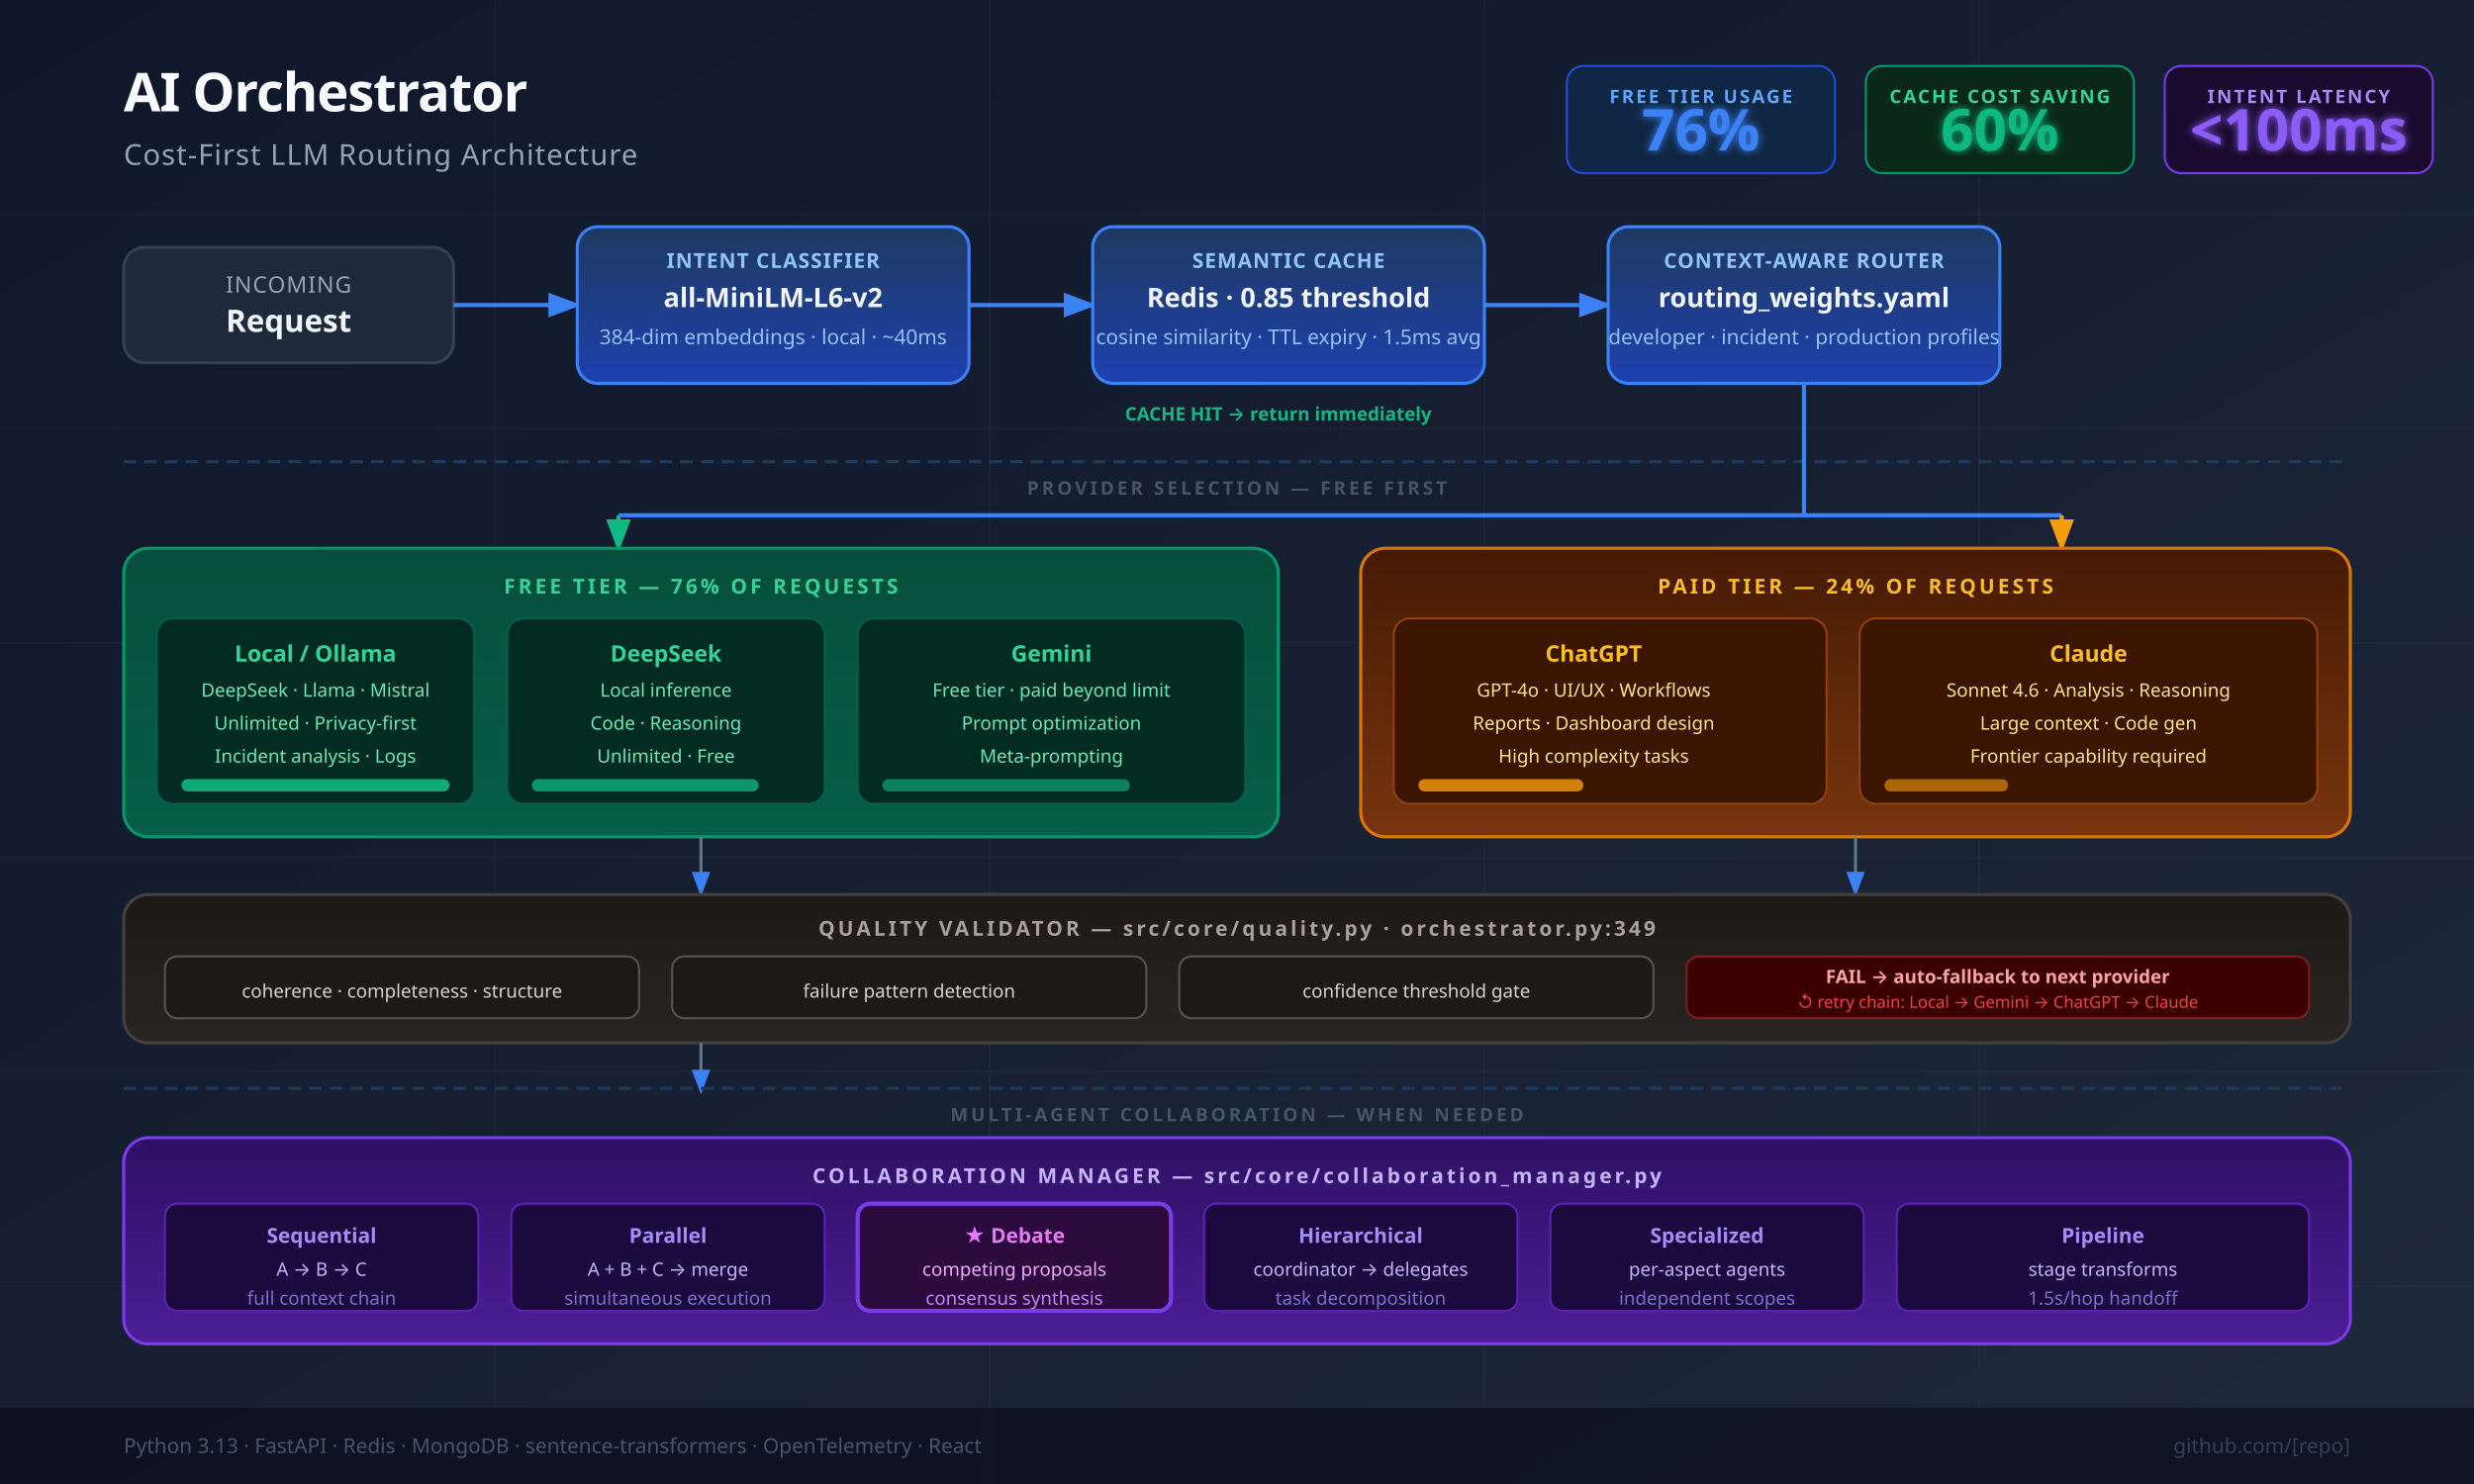
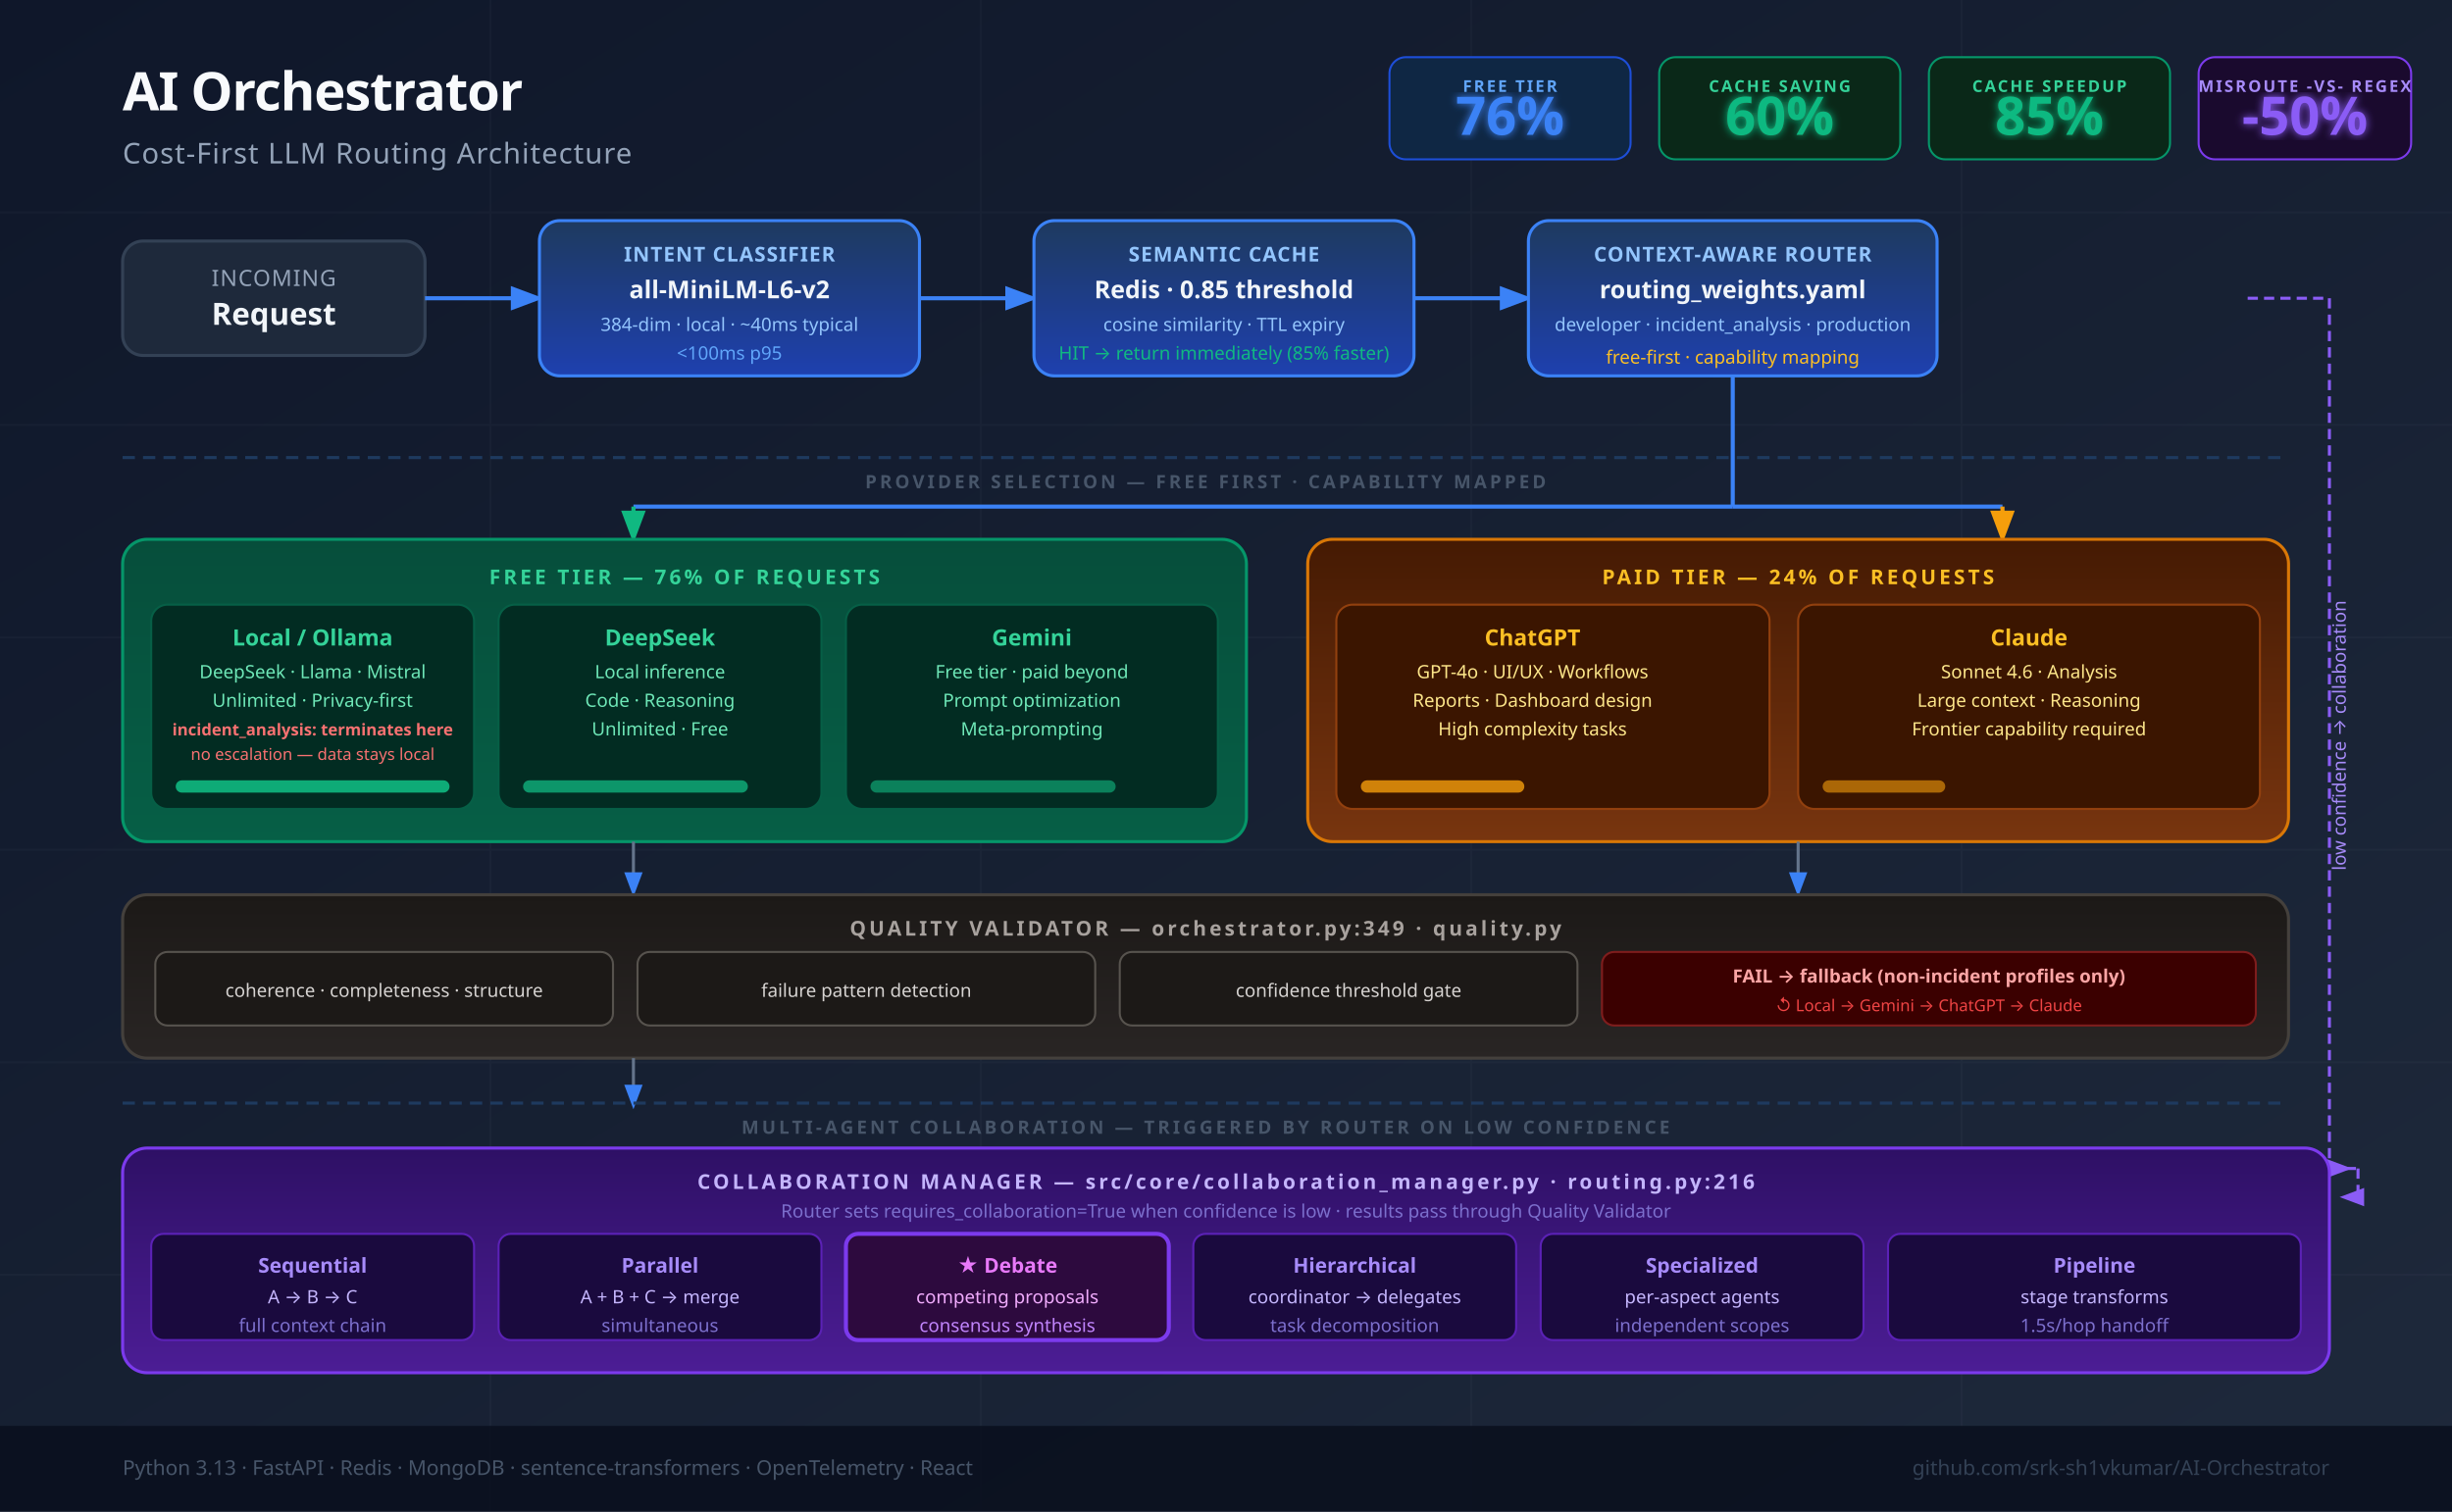
- <svg xmlns="http://www.w3.org/2000/svg" width="1200" height="720" viewBox="0 0 1200 720" font-family="'Segoe UI', -apple-system, BlinkMacSystemFont, sans-serif">
+ <svg xmlns="http://www.w3.org/2000/svg" width="1200" height="740" viewBox="0 0 1200 740" font-family="'Segoe UI', -apple-system, BlinkMacSystemFont, sans-serif">
  <defs>
    <linearGradient id="bgGrad" x1="0%" y1="0%" x2="100%" y2="100%">
      <stop offset="0%" style="stop-color:#0f172a" />
      <stop offset="100%" style="stop-color:#1e293b" />
    </linearGradient>
    <linearGradient id="freeGrad" x1="0%" y1="0%" x2="0%" y2="100%">
      <stop offset="0%" style="stop-color:#064e3b" />
      <stop offset="100%" style="stop-color:#065f46" />
    </linearGradient>
    <linearGradient id="paidGrad" x1="0%" y1="0%" x2="0%" y2="100%">
      <stop offset="0%" style="stop-color:#451a03" />
      <stop offset="100%" style="stop-color:#78350f" />
    </linearGradient>
    <linearGradient id="blueGrad" x1="0%" y1="0%" x2="0%" y2="100%">
      <stop offset="0%" style="stop-color:#1e3a5f" />
      <stop offset="100%" style="stop-color:#1e40af" />
    </linearGradient>
    <linearGradient id="purpleGrad" x1="0%" y1="0%" x2="0%" y2="100%">
      <stop offset="0%" style="stop-color:#2e1065" />
      <stop offset="100%" style="stop-color:#4c1d95" />
    </linearGradient>
    <linearGradient id="qualityGrad" x1="0%" y1="0%" x2="0%" y2="100%">
      <stop offset="0%" style="stop-color:#1c1917" />
      <stop offset="100%" style="stop-color:#292524" />
    </linearGradient>
    <marker id="arrowBlue" markerWidth="8" markerHeight="8" refX="6" refY="3" orient="auto">
      <path d="M0,0 L0,6 L8,3 z" fill="#3b82f6" />
    </marker>
    <marker id="arrowGreen" markerWidth="8" markerHeight="8" refX="6" refY="3" orient="auto">
      <path d="M0,0 L0,6 L8,3 z" fill="#10b981" />
    </marker>
    <marker id="arrowOrange" markerWidth="8" markerHeight="8" refX="6" refY="3" orient="auto">
      <path d="M0,0 L0,6 L8,3 z" fill="#f59e0b" />
    </marker>
-     <marker id="arrowRed" markerWidth="8" markerHeight="8" refX="6" refY="3" orient="auto">
-       <path d="M0,0 L0,6 L8,3 z" fill="#ef4444" />
+     <marker id="arrowPurple" markerWidth="8" markerHeight="8" refX="6" refY="3" orient="auto">
+       <path d="M0,0 L0,6 L8,3 z" fill="#8b5cf6" />
    </marker>
    <filter id="glow">
      <feGaussianBlur stdDeviation="2" result="coloredBlur" />
      <feMerge>
        <feMergeNode in="coloredBlur" />
        <feMergeNode in="SourceGraphic" />
      </feMerge>
    </filter>
  </defs>
-   <rect width="1200" height="720" fill="url(#bgGrad)" />
+   <rect width="1200" height="740" fill="url(#bgGrad)" />
  <g opacity="0.04" stroke="#94a3b8" stroke-width="1">
    <line x1="0" y1="104" x2="1200" y2="104" />
    <line x1="0" y1="208" x2="1200" y2="208" />
    <line x1="0" y1="312" x2="1200" y2="312" />
    <line x1="0" y1="416" x2="1200" y2="416" />
    <line x1="0" y1="520" x2="1200" y2="520" />
    <line x1="0" y1="624" x2="1200" y2="624" />
-     <line x1="240" y1="0" x2="240" y2="720" />
-     <line x1="480" y1="0" x2="480" y2="720" />
-     <line x1="720" y1="0" x2="720" y2="720" />
-     <line x1="960" y1="0" x2="960" y2="720" />
+     <line x1="240" y1="0" x2="240" y2="740" />
+     <line x1="480" y1="0" x2="480" y2="740" />
+     <line x1="720" y1="0" x2="720" y2="740" />
+     <line x1="960" y1="0" x2="960" y2="740" />
  </g>
  <text x="60" y="54" font-size="26" font-weight="700" fill="#f8fafc" letter-spacing="-0.5">AI Orchestrator</text>
  <text x="60" y="80" font-size="14" fill="#94a3b8" letter-spacing="0.5">Cost-First LLM Routing Architecture</text>
-   <g transform="translate(760, 32)">
-     <rect x="0" y="0" width="130" height="52" rx="8" fill="#0f2744" stroke="#1d4ed8" stroke-width="1" />
-     <text x="65" y="18" font-size="9" fill="#60a5fa" text-anchor="middle" letter-spacing="1" font-weight="600">FREE TIER USAGE</text>
-     <text x="65" y="41" font-size="28" font-weight="800" fill="#3b82f6" text-anchor="middle" filter="url(#glow)">76%</text>
-   </g>
-   <g transform="translate(905, 32)">
-     <rect x="0" y="0" width="130" height="52" rx="8" fill="#0a2818" stroke="#059669" stroke-width="1" />
-     <text x="65" y="18" font-size="9" fill="#34d399" text-anchor="middle" letter-spacing="1" font-weight="600">CACHE COST SAVING</text>
-     <text x="65" y="41" font-size="28" font-weight="800" fill="#10b981" text-anchor="middle" filter="url(#glow)">60%</text>
-   </g>
-   <g transform="translate(1050, 32)">
-     <rect x="0" y="0" width="130" height="52" rx="8" fill="#1a0a2e" stroke="#7c3aed" stroke-width="1" />
-     <text x="65" y="18" font-size="9" fill="#a78bfa" text-anchor="middle" letter-spacing="1" font-weight="600">INTENT LATENCY</text>
-     <text x="65" y="41" font-size="28" font-weight="800" fill="#8b5cf6" text-anchor="middle" filter="url(#glow)">&lt;100ms</text>
-   </g>
-   <g transform="translate(60, 120)">
-     <rect x="0" y="0" width="160" height="56" rx="10" fill="#1e293b" stroke="#334155" stroke-width="1.5" />
-     <text x="80" y="22" font-size="11" fill="#94a3b8" text-anchor="middle" letter-spacing="0.5">INCOMING</text>
-     <text x="80" y="41" font-size="15" font-weight="700" fill="#f1f5f9" text-anchor="middle">Request</text>
-   </g>
-   <line x1="220" y1="148" x2="278" y2="148" stroke="#3b82f6" stroke-width="2" marker-end="url(#arrowBlue)" />
-   <g transform="translate(280, 110)">
-     <rect x="0" y="0" width="190" height="76" rx="10" fill="url(#blueGrad)" stroke="#3b82f6" stroke-width="1.5" />
-     <text x="95" y="20" font-size="10" fill="#93c5fd" text-anchor="middle" letter-spacing="0.5" font-weight="600">INTENT CLASSIFIER</text>
-     <text x="95" y="39" font-size="13" font-weight="700" fill="#f1f5f9" text-anchor="middle">all-MiniLM-L6-v2</text>
-     <text x="95" y="57" font-size="10" fill="#93c5fd" text-anchor="middle">384-dim embeddings · local · ~40ms</text>
-   </g>
-   <line x1="470" y1="148" x2="528" y2="148" stroke="#3b82f6" stroke-width="2" marker-end="url(#arrowBlue)" />
-   <g transform="translate(530, 110)">
-     <rect x="0" y="0" width="190" height="76" rx="10" fill="url(#blueGrad)" stroke="#3b82f6" stroke-width="1.5" />
-     <text x="95" y="20" font-size="10" fill="#93c5fd" text-anchor="middle" letter-spacing="0.5" font-weight="600">SEMANTIC CACHE</text>
-     <text x="95" y="39" font-size="13" font-weight="700" fill="#f1f5f9" text-anchor="middle">Redis · 0.85 threshold</text>
-     <text x="95" y="57" font-size="10" fill="#93c5fd" text-anchor="middle">cosine similarity · TTL expiry · 1.5ms avg</text>
-   </g>
-   <line x1="720" y1="148" x2="778" y2="148" stroke="#3b82f6" stroke-width="2" marker-end="url(#arrowBlue)" />
-   <g transform="translate(780, 110)">
-     <rect x="0" y="0" width="190" height="76" rx="10" fill="url(#blueGrad)" stroke="#3b82f6" stroke-width="1.5" />
-     <text x="95" y="20" font-size="10" fill="#93c5fd" text-anchor="middle" letter-spacing="0.5" font-weight="600">CONTEXT-AWARE ROUTER</text>
-     <text x="95" y="39" font-size="13" font-weight="700" fill="#f1f5f9" text-anchor="middle">routing_weights.yaml</text>
-     <text x="95" y="57" font-size="10" fill="#93c5fd" text-anchor="middle">developer · incident · production profiles</text>
-   </g>
-   <text x="620" y="204" font-size="9" fill="#10b981" text-anchor="middle" font-weight="600">CACHE HIT → return immediately</text>
-   <line x1="60" y1="224" x2="1140" y2="224" stroke="#1e3a5f" stroke-width="1.5" stroke-dasharray="6,4" />
-   <text x="600" y="240" font-size="9" fill="#475569" text-anchor="middle" letter-spacing="1.5" font-weight="600">PROVIDER SELECTION — FREE FIRST</text>
-   <line x1="875" y1="186" x2="875" y2="250" stroke="#3b82f6" stroke-width="2" />
-   <line x1="875" y1="250" x2="300" y2="250" stroke="#3b82f6" stroke-width="2" />
-   <line x1="300" y1="250" x2="300" y2="264" stroke="#10b981" stroke-width="2" marker-end="url(#arrowGreen)" />
-   <line x1="875" y1="250" x2="1000" y2="250" stroke="#3b82f6" stroke-width="2" />
-   <line x1="1000" y1="250" x2="1000" y2="264" stroke="#f59e0b" stroke-width="2" marker-end="url(#arrowOrange)" />
-   <g transform="translate(60, 266)">
-     <rect x="0" y="0" width="560" height="140" rx="12" fill="url(#freeGrad)" stroke="#059669" stroke-width="1.5" />
-     <text x="280" y="22" font-size="10" fill="#34d399" text-anchor="middle" letter-spacing="1.5" font-weight="700">FREE TIER — 76% OF REQUESTS</text>
-     <rect x="16" y="34" width="154" height="90" rx="8" fill="#022c22" stroke="#065f46" stroke-width="1" />
-     <text x="93" y="55" font-size="11" font-weight="700" fill="#34d399" text-anchor="middle">Local / Ollama</text>
-     <text x="93" y="72" font-size="9" fill="#6ee7b7" text-anchor="middle">DeepSeek · Llama · Mistral</text>
-     <text x="93" y="88" font-size="9" fill="#6ee7b7" text-anchor="middle">Unlimited · Privacy-first</text>
-     <text x="93" y="104" font-size="9" fill="#6ee7b7" text-anchor="middle">Incident analysis · Logs</text>
-     <rect x="28" y="112" width="130" height="6" rx="3" fill="#022c22" />
-     <rect x="28" y="112" width="130" height="6" rx="3" fill="#10b981" opacity="0.9" />
-     <rect x="186" y="34" width="154" height="90" rx="8" fill="#022c22" stroke="#065f46" stroke-width="1" />
-     <text x="263" y="55" font-size="11" font-weight="700" fill="#34d399" text-anchor="middle">DeepSeek</text>
-     <text x="263" y="72" font-size="9" fill="#6ee7b7" text-anchor="middle">Local inference</text>
-     <text x="263" y="88" font-size="9" fill="#6ee7b7" text-anchor="middle">Code · Reasoning</text>
-     <text x="263" y="104" font-size="9" fill="#6ee7b7" text-anchor="middle">Unlimited · Free</text>
-     <rect x="198" y="112" width="130" height="6" rx="3" fill="#022c22" />
-     <rect x="198" y="112" width="110" height="6" rx="3" fill="#10b981" opacity="0.75" />
-     <rect x="356" y="34" width="188" height="90" rx="8" fill="#022c22" stroke="#065f46" stroke-width="1" />
-     <text x="450" y="55" font-size="11" font-weight="700" fill="#34d399" text-anchor="middle">Gemini</text>
-     <text x="450" y="72" font-size="9" fill="#6ee7b7" text-anchor="middle">Free tier · paid beyond limit</text>
-     <text x="450" y="88" font-size="9" fill="#6ee7b7" text-anchor="middle">Prompt optimization</text>
-     <text x="450" y="104" font-size="9" fill="#6ee7b7" text-anchor="middle">Meta-prompting</text>
-     <rect x="368" y="112" width="164" height="6" rx="3" fill="#022c22" />
-     <rect x="368" y="112" width="120" height="6" rx="3" fill="#10b981" opacity="0.6" />
-   </g>
-   <g transform="translate(660, 266)">
-     <rect x="0" y="0" width="480" height="140" rx="12" fill="url(#paidGrad)" stroke="#d97706" stroke-width="1.5" />
+   <g transform="translate(680, 28)">
+     <rect x="0" y="0" width="118" height="50" rx="8" fill="#0f2744" stroke="#1d4ed8" stroke-width="1" />
+     <text x="59" y="17" font-size="8" fill="#60a5fa" text-anchor="middle" letter-spacing="1" font-weight="600">FREE TIER</text>
+     <text x="59" y="38" font-size="26" font-weight="800" fill="#3b82f6" text-anchor="middle" filter="url(#glow)">76%</text>
+   </g>
+   <g transform="translate(812, 28)">
+     <rect x="0" y="0" width="118" height="50" rx="8" fill="#0a2818" stroke="#059669" stroke-width="1" />
+     <text x="59" y="17" font-size="8" fill="#34d399" text-anchor="middle" letter-spacing="1" font-weight="600">CACHE SAVING</text>
+     <text x="59" y="38" font-size="26" font-weight="800" fill="#10b981" text-anchor="middle" filter="url(#glow)">60%</text>
+   </g>
+   <g transform="translate(944, 28)">
+     <rect x="0" y="0" width="118" height="50" rx="8" fill="#0a2818" stroke="#059669" stroke-width="1" />
+     <text x="59" y="17" font-size="8" fill="#34d399" text-anchor="middle" letter-spacing="1" font-weight="600">CACHE SPEEDUP</text>
+     <text x="59" y="38" font-size="26" font-weight="800" fill="#10b981" text-anchor="middle" filter="url(#glow)">85%</text>
+   </g>
+   <g transform="translate(1076, 28)">
+     <rect x="0" y="0" width="104" height="50" rx="8" fill="#1a0a2e" stroke="#7c3aed" stroke-width="1" />
+     <text x="52" y="17" font-size="8" fill="#a78bfa" text-anchor="middle" letter-spacing="1" font-weight="600">MISROUTE -VS- REGEX</text>
+     <text x="52" y="38" font-size="26" font-weight="800" fill="#8b5cf6" text-anchor="middle" filter="url(#glow)">-50%</text>
+   </g>
+   <g transform="translate(60, 118)">
+     <rect x="0" y="0" width="148" height="56" rx="10" fill="#1e293b" stroke="#334155" stroke-width="1.5" />
+     <text x="74" y="22" font-size="11" fill="#94a3b8" text-anchor="middle" letter-spacing="0.5">INCOMING</text>
+     <text x="74" y="41" font-size="15" font-weight="700" fill="#f1f5f9" text-anchor="middle">Request</text>
+   </g>
+   <line x1="208" y1="146" x2="262" y2="146" stroke="#3b82f6" stroke-width="2" marker-end="url(#arrowBlue)" />
+   <g transform="translate(264, 108)">
+     <rect x="0" y="0" width="186" height="76" rx="10" fill="url(#blueGrad)" stroke="#3b82f6" stroke-width="1.5" />
+     <text x="93" y="20" font-size="10" fill="#93c5fd" text-anchor="middle" letter-spacing="0.5" font-weight="600">INTENT CLASSIFIER</text>
+     <text x="93" y="38" font-size="12" font-weight="700" fill="#f1f5f9" text-anchor="middle">all-MiniLM-L6-v2</text>
+     <text x="93" y="54" font-size="9" fill="#93c5fd" text-anchor="middle">384-dim · local · ~40ms typical</text>
+     <text x="93" y="68" font-size="9" fill="#60a5fa" text-anchor="middle">&lt;100ms p95</text>
+   </g>
+   <line x1="450" y1="146" x2="504" y2="146" stroke="#3b82f6" stroke-width="2" marker-end="url(#arrowBlue)" />
+   <g transform="translate(506, 108)">
+     <rect x="0" y="0" width="186" height="76" rx="10" fill="url(#blueGrad)" stroke="#3b82f6" stroke-width="1.5" />
+     <text x="93" y="20" font-size="10" fill="#93c5fd" text-anchor="middle" letter-spacing="0.5" font-weight="600">SEMANTIC CACHE</text>
+     <text x="93" y="38" font-size="12" font-weight="700" fill="#f1f5f9" text-anchor="middle">Redis · 0.85 threshold</text>
+     <text x="93" y="54" font-size="9" fill="#93c5fd" text-anchor="middle">cosine similarity · TTL expiry</text>
+     <text x="93" y="68" font-size="9" fill="#10b981" text-anchor="middle">HIT → return immediately (85% faster)</text>
+   </g>
+   <line x1="692" y1="146" x2="746" y2="146" stroke="#3b82f6" stroke-width="2" marker-end="url(#arrowBlue)" />
+   <g transform="translate(748, 108)">
+     <rect x="0" y="0" width="200" height="76" rx="10" fill="url(#blueGrad)" stroke="#3b82f6" stroke-width="1.5" />
+     <text x="100" y="20" font-size="10" fill="#93c5fd" text-anchor="middle" letter-spacing="0.5" font-weight="600">CONTEXT-AWARE ROUTER</text>
+     <text x="100" y="38" font-size="12" font-weight="700" fill="#f1f5f9" text-anchor="middle">routing_weights.yaml</text>
+     <text x="100" y="54" font-size="9" fill="#93c5fd" text-anchor="middle">developer · incident_analysis · production</text>
+     <text x="100" y="70" font-size="9" fill="#fbbf24" text-anchor="middle">free-first · capability mapping</text>
+   </g>
+   <line x1="1100" y1="146" x2="1140" y2="146" stroke="#8b5cf6" stroke-width="1.5" stroke-dasharray="5,3" />
+   <line x1="1140" y1="146" x2="1140" y2="572" stroke="#8b5cf6" stroke-width="1.5" stroke-dasharray="5,3" />
+   <line x1="1140" y1="572" x2="1148" y2="572" stroke="#8b5cf6" stroke-width="1.5" stroke-dasharray="5,3" marker-end="url(#arrowPurple)" />
+   <text x="1148" y="360" font-size="9" fill="#a78bfa" text-anchor="middle" transform="rotate(-90 1148 360)">low confidence → collaboration</text>
+   <line x1="60" y1="224" x2="1120" y2="224" stroke="#1e3a5f" stroke-width="1.5" stroke-dasharray="6,4" />
+   <text x="590" y="239" font-size="9" fill="#475569" text-anchor="middle" letter-spacing="1.5" font-weight="600">PROVIDER SELECTION — FREE FIRST · CAPABILITY MAPPED</text>
+   <line x1="848" y1="184" x2="848" y2="248" stroke="#3b82f6" stroke-width="2" />
+   <line x1="848" y1="248" x2="310" y2="248" stroke="#3b82f6" stroke-width="2" />
+   <line x1="310" y1="248" x2="310" y2="262" stroke="#10b981" stroke-width="2" marker-end="url(#arrowGreen)" />
+   <line x1="848" y1="248" x2="980" y2="248" stroke="#3b82f6" stroke-width="2" />
+   <line x1="980" y1="248" x2="980" y2="262" stroke="#f59e0b" stroke-width="2" marker-end="url(#arrowOrange)" />
+   <g transform="translate(60, 264)">
+     <rect x="0" y="0" width="550" height="148" rx="12" fill="url(#freeGrad)" stroke="#059669" stroke-width="1.5" />
+     <text x="275" y="22" font-size="10" fill="#34d399" text-anchor="middle" letter-spacing="1.5" font-weight="700">FREE TIER — 76% OF REQUESTS</text>
+     <rect x="14" y="32" width="158" height="100" rx="8" fill="#022c22" stroke="#065f46" stroke-width="1" />
+     <text x="93" y="52" font-size="11" font-weight="700" fill="#34d399" text-anchor="middle">Local / Ollama</text>
+     <text x="93" y="68" font-size="9" fill="#6ee7b7" text-anchor="middle">DeepSeek · Llama · Mistral</text>
+     <text x="93" y="82" font-size="9" fill="#6ee7b7" text-anchor="middle">Unlimited · Privacy-first</text>
+     <text x="93" y="96" font-size="8" fill="#f87171" text-anchor="middle" font-weight="600">incident_analysis: terminates here</text>
+     <text x="93" y="108" font-size="8" fill="#f87171" text-anchor="middle">no escalation — data stays local</text>
+     <rect x="26" y="118" width="134" height="6" rx="3" fill="#022c22" />
+     <rect x="26" y="118" width="134" height="6" rx="3" fill="#10b981" opacity="0.9" />
+     <rect x="184" y="32" width="158" height="100" rx="8" fill="#022c22" stroke="#065f46" stroke-width="1" />
+     <text x="263" y="52" font-size="11" font-weight="700" fill="#34d399" text-anchor="middle">DeepSeek</text>
+     <text x="263" y="68" font-size="9" fill="#6ee7b7" text-anchor="middle">Local inference</text>
+     <text x="263" y="82" font-size="9" fill="#6ee7b7" text-anchor="middle">Code · Reasoning</text>
+     <text x="263" y="96" font-size="9" fill="#6ee7b7" text-anchor="middle">Unlimited · Free</text>
+     <rect x="196" y="118" width="134" height="6" rx="3" fill="#022c22" />
+     <rect x="196" y="118" width="110" height="6" rx="3" fill="#10b981" opacity="0.75" />
+     <rect x="354" y="32" width="182" height="100" rx="8" fill="#022c22" stroke="#065f46" stroke-width="1" />
+     <text x="445" y="52" font-size="11" font-weight="700" fill="#34d399" text-anchor="middle">Gemini</text>
+     <text x="445" y="68" font-size="9" fill="#6ee7b7" text-anchor="middle">Free tier · paid beyond</text>
+     <text x="445" y="82" font-size="9" fill="#6ee7b7" text-anchor="middle">Prompt optimization</text>
+     <text x="445" y="96" font-size="9" fill="#6ee7b7" text-anchor="middle">Meta-prompting</text>
+     <rect x="366" y="118" width="158" height="6" rx="3" fill="#022c22" />
+     <rect x="366" y="118" width="120" height="6" rx="3" fill="#10b981" opacity="0.6" />
+   </g>
+   <g transform="translate(640, 264)">
+     <rect x="0" y="0" width="480" height="148" rx="12" fill="url(#paidGrad)" stroke="#d97706" stroke-width="1.5" />
    <text x="240" y="22" font-size="10" fill="#fbbf24" text-anchor="middle" letter-spacing="1.5" font-weight="700">PAID TIER — 24% OF REQUESTS</text>
-     <rect x="16" y="34" width="210" height="90" rx="8" fill="#3b1500" stroke="#92400e" stroke-width="1" />
-     <text x="113" y="55" font-size="11" font-weight="700" fill="#fbbf24" text-anchor="middle">ChatGPT</text>
-     <text x="113" y="72" font-size="9" fill="#fde68a" text-anchor="middle">GPT-4o · UI/UX · Workflows</text>
-     <text x="113" y="88" font-size="9" fill="#fde68a" text-anchor="middle">Reports · Dashboard design</text>
-     <text x="113" y="104" font-size="9" fill="#fde68a" text-anchor="middle">High complexity tasks</text>
-     <rect x="28" y="112" width="186" height="6" rx="3" fill="#3b1500" />
-     <rect x="28" y="112" width="80" height="6" rx="3" fill="#f59e0b" opacity="0.8" />
-     <rect x="242" y="34" width="222" height="90" rx="8" fill="#3b1500" stroke="#92400e" stroke-width="1" />
-     <text x="353" y="55" font-size="11" font-weight="700" fill="#fbbf24" text-anchor="middle">Claude</text>
-     <text x="353" y="72" font-size="9" fill="#fde68a" text-anchor="middle">Sonnet 4.6 · Analysis · Reasoning</text>
-     <text x="353" y="88" font-size="9" fill="#fde68a" text-anchor="middle">Large context · Code gen</text>
-     <text x="353" y="104" font-size="9" fill="#fde68a" text-anchor="middle">Frontier capability required</text>
-     <rect x="254" y="112" width="198" height="6" rx="3" fill="#3b1500" />
-     <rect x="254" y="112" width="60" height="6" rx="3" fill="#f59e0b" opacity="0.6" />
-   </g>
-   <line x1="340" y1="406" x2="340" y2="432" stroke="#64748b" stroke-width="1.5" marker-end="url(#arrowBlue)" />
-   <line x1="900" y1="406" x2="900" y2="432" stroke="#64748b" stroke-width="1.5" marker-end="url(#arrowBlue)" />
-   <g transform="translate(60, 434)">
-     <rect x="0" y="0" width="1080" height="72" rx="12" fill="url(#qualityGrad)" stroke="#44403c" stroke-width="1.5" />
-     <text x="540" y="20" font-size="10" fill="#a8a29e" text-anchor="middle" letter-spacing="1.5" font-weight="700">QUALITY VALIDATOR — src/core/quality.py · orchestrator.py:349</text>
-     <rect x="20" y="30" width="230" height="30" rx="6" fill="#1c1917" stroke="#57534e" stroke-width="1" />
-     <text x="135" y="50" font-size="9" fill="#d6d3d1" text-anchor="middle">coherence · completeness · structure</text>
-     <rect x="266" y="30" width="230" height="30" rx="6" fill="#1c1917" stroke="#57534e" stroke-width="1" />
-     <text x="381" y="50" font-size="9" fill="#d6d3d1" text-anchor="middle">failure pattern detection</text>
-     <rect x="512" y="30" width="230" height="30" rx="6" fill="#1c1917" stroke="#57534e" stroke-width="1" />
-     <text x="627" y="50" font-size="9" fill="#d6d3d1" text-anchor="middle">confidence threshold gate</text>
-     <rect x="758" y="30" width="302" height="30" rx="6" fill="#3b0000" stroke="#7f1d1d" stroke-width="1" />
-     <text x="909" y="43" font-size="9" fill="#fca5a5" text-anchor="middle" font-weight="600">FAIL → auto-fallback to next provider</text>
-     <text x="909" y="55" font-size="8" fill="#ef4444" text-anchor="middle">↺ retry chain: Local → Gemini → ChatGPT → Claude</text>
-   </g>
-   <line x1="340" y1="506" x2="340" y2="528" stroke="#64748b" stroke-width="1.5" marker-end="url(#arrowBlue)" />
-   <line x1="60" y1="528" x2="1140" y2="528" stroke="#1e3a5f" stroke-width="1.5" stroke-dasharray="6,4" />
-   <text x="600" y="544" font-size="9" fill="#475569" text-anchor="middle" letter-spacing="1.5" font-weight="600">MULTI-AGENT COLLABORATION — WHEN NEEDED</text>
-   <g transform="translate(60, 552)">
-     <rect x="0" y="0" width="1080" height="100" rx="12" fill="url(#purpleGrad)" stroke="#7c3aed" stroke-width="1.5" />
-     <text x="540" y="22" font-size="10" fill="#c4b5fd" text-anchor="middle" letter-spacing="1.5" font-weight="700">COLLABORATION MANAGER — src/core/collaboration_manager.py</text>
-     <g transform="translate(20, 32)">
-       <rect x="0" y="0" width="152" height="52" rx="6" fill="#1a0a3e" stroke="#5b21b6" stroke-width="1" />
-       <text x="76" y="19" font-size="10" font-weight="700" fill="#a78bfa" text-anchor="middle">Sequential</text>
-       <text x="76" y="35" font-size="9" fill="#c4b5fd" text-anchor="middle">A → B → C</text>
-       <text x="76" y="49" font-size="9" fill="#7c6fcd" text-anchor="middle">full context chain</text>
-     </g>
-     <g transform="translate(188, 32)">
-       <rect x="0" y="0" width="152" height="52" rx="6" fill="#1a0a3e" stroke="#5b21b6" stroke-width="1" />
-       <text x="76" y="19" font-size="10" font-weight="700" fill="#a78bfa" text-anchor="middle">Parallel</text>
-       <text x="76" y="35" font-size="9" fill="#c4b5fd" text-anchor="middle">A + B + C → merge</text>
-       <text x="76" y="49" font-size="9" fill="#7c6fcd" text-anchor="middle">simultaneous execution</text>
-     </g>
-     <g transform="translate(356, 32)">
-       <rect x="0" y="0" width="152" height="52" rx="6" fill="#2d0a3e" stroke="#7c3aed" stroke-width="2" />
-       <text x="76" y="19" font-size="10" font-weight="700" fill="#e879f9" text-anchor="middle">★ Debate</text>
-       <text x="76" y="35" font-size="9" fill="#f0abfc" text-anchor="middle">competing proposals</text>
-       <text x="76" y="49" font-size="9" fill="#c084fc" text-anchor="middle">consensus synthesis</text>
-     </g>
-     <g transform="translate(524, 32)">
-       <rect x="0" y="0" width="152" height="52" rx="6" fill="#1a0a3e" stroke="#5b21b6" stroke-width="1" />
-       <text x="76" y="19" font-size="10" font-weight="700" fill="#a78bfa" text-anchor="middle">Hierarchical</text>
-       <text x="76" y="35" font-size="9" fill="#c4b5fd" text-anchor="middle">coordinator → delegates</text>
-       <text x="76" y="49" font-size="9" fill="#7c6fcd" text-anchor="middle">task decomposition</text>
-     </g>
-     <g transform="translate(692, 32)">
-       <rect x="0" y="0" width="152" height="52" rx="6" fill="#1a0a3e" stroke="#5b21b6" stroke-width="1" />
-       <text x="76" y="19" font-size="10" font-weight="700" fill="#a78bfa" text-anchor="middle">Specialized</text>
-       <text x="76" y="35" font-size="9" fill="#c4b5fd" text-anchor="middle">per-aspect agents</text>
-       <text x="76" y="49" font-size="9" fill="#7c6fcd" text-anchor="middle">independent scopes</text>
-     </g>
-     <g transform="translate(860, 32)">
-       <rect x="0" y="0" width="200" height="52" rx="6" fill="#1a0a3e" stroke="#5b21b6" stroke-width="1" />
-       <text x="100" y="19" font-size="10" font-weight="700" fill="#a78bfa" text-anchor="middle">Pipeline</text>
-       <text x="100" y="35" font-size="9" fill="#c4b5fd" text-anchor="middle">stage transforms</text>
-       <text x="100" y="49" font-size="9" fill="#7c6fcd" text-anchor="middle">1.5s/hop handoff</text>
-     </g>
-   </g>
-   <rect x="0" y="683" width="1200" height="37" fill="#0a0f1e" opacity="0.8" />
-   <text x="60" y="705" font-size="10" fill="#475569">Python 3.13 · FastAPI · Redis · MongoDB · sentence-transformers · OpenTelemetry · React</text>
-   <text x="1140" y="705" font-size="10" fill="#334155" text-anchor="end">github.com/[repo]</text>
+     <rect x="14" y="32" width="212" height="100" rx="8" fill="#3b1500" stroke="#92400e" stroke-width="1" />
+     <text x="110" y="52" font-size="11" font-weight="700" fill="#fbbf24" text-anchor="middle">ChatGPT</text>
+     <text x="110" y="68" font-size="9" fill="#fde68a" text-anchor="middle">GPT-4o · UI/UX · Workflows</text>
+     <text x="110" y="82" font-size="9" fill="#fde68a" text-anchor="middle">Reports · Dashboard design</text>
+     <text x="110" y="96" font-size="9" fill="#fde68a" text-anchor="middle">High complexity tasks</text>
+     <rect x="26" y="118" width="188" height="6" rx="3" fill="#3b1500" />
+     <rect x="26" y="118" width="80" height="6" rx="3" fill="#f59e0b" opacity="0.8" />
+     <rect x="240" y="32" width="226" height="100" rx="8" fill="#3b1500" stroke="#92400e" stroke-width="1" />
+     <text x="353" y="52" font-size="11" font-weight="700" fill="#fbbf24" text-anchor="middle">Claude</text>
+     <text x="353" y="68" font-size="9" fill="#fde68a" text-anchor="middle">Sonnet 4.6 · Analysis</text>
+     <text x="353" y="82" font-size="9" fill="#fde68a" text-anchor="middle">Large context · Reasoning</text>
+     <text x="353" y="96" font-size="9" fill="#fde68a" text-anchor="middle">Frontier capability required</text>
+     <rect x="252" y="118" width="202" height="6" rx="3" fill="#3b1500" />
+     <rect x="252" y="118" width="60" height="6" rx="3" fill="#f59e0b" opacity="0.6" />
+   </g>
+   <line x1="310" y1="412" x2="310" y2="436" stroke="#64748b" stroke-width="1.5" marker-end="url(#arrowBlue)" />
+   <line x1="880" y1="412" x2="880" y2="436" stroke="#64748b" stroke-width="1.5" marker-end="url(#arrowBlue)" />
+   <g transform="translate(60, 438)">
+     <rect x="0" y="0" width="1060" height="80" rx="12" fill="url(#qualityGrad)" stroke="#44403c" stroke-width="1.5" />
+     <text x="530" y="20" font-size="10" fill="#a8a29e" text-anchor="middle" letter-spacing="1.5" font-weight="700">QUALITY VALIDATOR — orchestrator.py:349 · quality.py</text>
+     <rect x="16" y="28" width="224" height="36" rx="6" fill="#1c1917" stroke="#57534e" stroke-width="1" />
+     <text x="128" y="50" font-size="9" fill="#d6d3d1" text-anchor="middle">coherence · completeness · structure</text>
+     <rect x="252" y="28" width="224" height="36" rx="6" fill="#1c1917" stroke="#57534e" stroke-width="1" />
+     <text x="364" y="50" font-size="9" fill="#d6d3d1" text-anchor="middle">failure pattern detection</text>
+     <rect x="488" y="28" width="224" height="36" rx="6" fill="#1c1917" stroke="#57534e" stroke-width="1" />
+     <text x="600" y="50" font-size="9" fill="#d6d3d1" text-anchor="middle">confidence threshold gate</text>
+     <rect x="724" y="28" width="320" height="36" rx="6" fill="#3b0000" stroke="#7f1d1d" stroke-width="1" />
+     <text x="884" y="43" font-size="9" fill="#fca5a5" text-anchor="middle" font-weight="600">FAIL → fallback (non-incident profiles only)</text>
+     <text x="884" y="57" font-size="8" fill="#ef4444" text-anchor="middle">↺ Local → Gemini → ChatGPT → Claude</text>
+   </g>
+   <line x1="310" y1="518" x2="310" y2="540" stroke="#64748b" stroke-width="1.5" marker-end="url(#arrowBlue)" />
+   <line x1="1148" y1="572" x2="1154" y2="572" stroke="#8b5cf6" stroke-width="1.5" stroke-dasharray="5,3" />
+   <line x1="1154" y1="572" x2="1154" y2="586" stroke="#8b5cf6" stroke-width="1.5" stroke-dasharray="5,3" />
+   <line x1="1154" y1="586" x2="1148" y2="586" stroke="#8b5cf6" stroke-width="1.5" stroke-dasharray="5,3" marker-end="url(#arrowPurple)" />
+   <line x1="60" y1="540" x2="1120" y2="540" stroke="#1e3a5f" stroke-width="1.5" stroke-dasharray="6,4" />
+   <text x="590" y="555" font-size="9" fill="#475569" text-anchor="middle" letter-spacing="1.5" font-weight="600">MULTI-AGENT COLLABORATION — TRIGGERED BY ROUTER ON LOW CONFIDENCE</text>
+   <g transform="translate(60, 562)">
+     <rect x="0" y="0" width="1080" height="110" rx="12" fill="url(#purpleGrad)" stroke="#7c3aed" stroke-width="1.5" />
+     <text x="540" y="20" font-size="10" fill="#c4b5fd" text-anchor="middle" letter-spacing="1.5" font-weight="700">COLLABORATION MANAGER — src/core/collaboration_manager.py · routing.py:216</text>
+     <text x="540" y="34" font-size="9" fill="#7c6fcd" text-anchor="middle">Router sets requires_collaboration=True when confidence is low · results pass through Quality Validator</text>
+     <g transform="translate(14, 42)">
+       <rect x="0" y="0" width="158" height="52" rx="6" fill="#1a0a3e" stroke="#5b21b6" stroke-width="1" />
+       <text x="79" y="19" font-size="10" font-weight="700" fill="#a78bfa" text-anchor="middle">Sequential</text>
+       <text x="79" y="34" font-size="9" fill="#c4b5fd" text-anchor="middle">A → B → C</text>
+       <text x="79" y="48" font-size="9" fill="#7c6fcd" text-anchor="middle">full context chain</text>
+     </g>
+     <g transform="translate(184, 42)">
+       <rect x="0" y="0" width="158" height="52" rx="6" fill="#1a0a3e" stroke="#5b21b6" stroke-width="1" />
+       <text x="79" y="19" font-size="10" font-weight="700" fill="#a78bfa" text-anchor="middle">Parallel</text>
+       <text x="79" y="34" font-size="9" fill="#c4b5fd" text-anchor="middle">A + B + C → merge</text>
+       <text x="79" y="48" font-size="9" fill="#7c6fcd" text-anchor="middle">simultaneous</text>
+     </g>
+     <g transform="translate(354, 42)">
+       <rect x="0" y="0" width="158" height="52" rx="6" fill="#2d0a3e" stroke="#7c3aed" stroke-width="2" />
+       <text x="79" y="19" font-size="10" font-weight="700" fill="#e879f9" text-anchor="middle">★ Debate</text>
+       <text x="79" y="34" font-size="9" fill="#f0abfc" text-anchor="middle">competing proposals</text>
+       <text x="79" y="48" font-size="9" fill="#c084fc" text-anchor="middle">consensus synthesis</text>
+     </g>
+     <g transform="translate(524, 42)">
+       <rect x="0" y="0" width="158" height="52" rx="6" fill="#1a0a3e" stroke="#5b21b6" stroke-width="1" />
+       <text x="79" y="19" font-size="10" font-weight="700" fill="#a78bfa" text-anchor="middle">Hierarchical</text>
+       <text x="79" y="34" font-size="9" fill="#c4b5fd" text-anchor="middle">coordinator → delegates</text>
+       <text x="79" y="48" font-size="9" fill="#7c6fcd" text-anchor="middle">task decomposition</text>
+     </g>
+     <g transform="translate(694, 42)">
+       <rect x="0" y="0" width="158" height="52" rx="6" fill="#1a0a3e" stroke="#5b21b6" stroke-width="1" />
+       <text x="79" y="19" font-size="10" font-weight="700" fill="#a78bfa" text-anchor="middle">Specialized</text>
+       <text x="79" y="34" font-size="9" fill="#c4b5fd" text-anchor="middle">per-aspect agents</text>
+       <text x="79" y="48" font-size="9" fill="#7c6fcd" text-anchor="middle">independent scopes</text>
+     </g>
+     <g transform="translate(864, 42)">
+       <rect x="0" y="0" width="202" height="52" rx="6" fill="#1a0a3e" stroke="#5b21b6" stroke-width="1" />
+       <text x="101" y="19" font-size="10" font-weight="700" fill="#a78bfa" text-anchor="middle">Pipeline</text>
+       <text x="101" y="34" font-size="9" fill="#c4b5fd" text-anchor="middle">stage transforms</text>
+       <text x="101" y="48" font-size="9" fill="#7c6fcd" text-anchor="middle">1.5s/hop handoff</text>
+     </g>
+   </g>
+   <rect x="0" y="698" width="1200" height="42" fill="#0a0f1e" opacity="0.9" />
+   <text x="60" y="722" font-size="10" fill="#475569">Python 3.13 · FastAPI · Redis · MongoDB · sentence-transformers · OpenTelemetry · React</text>
+   <text x="1140" y="722" font-size="10" fill="#334155" text-anchor="end">github.com/srk-sh1vkumar/AI-Orchestrator</text>
</svg>
